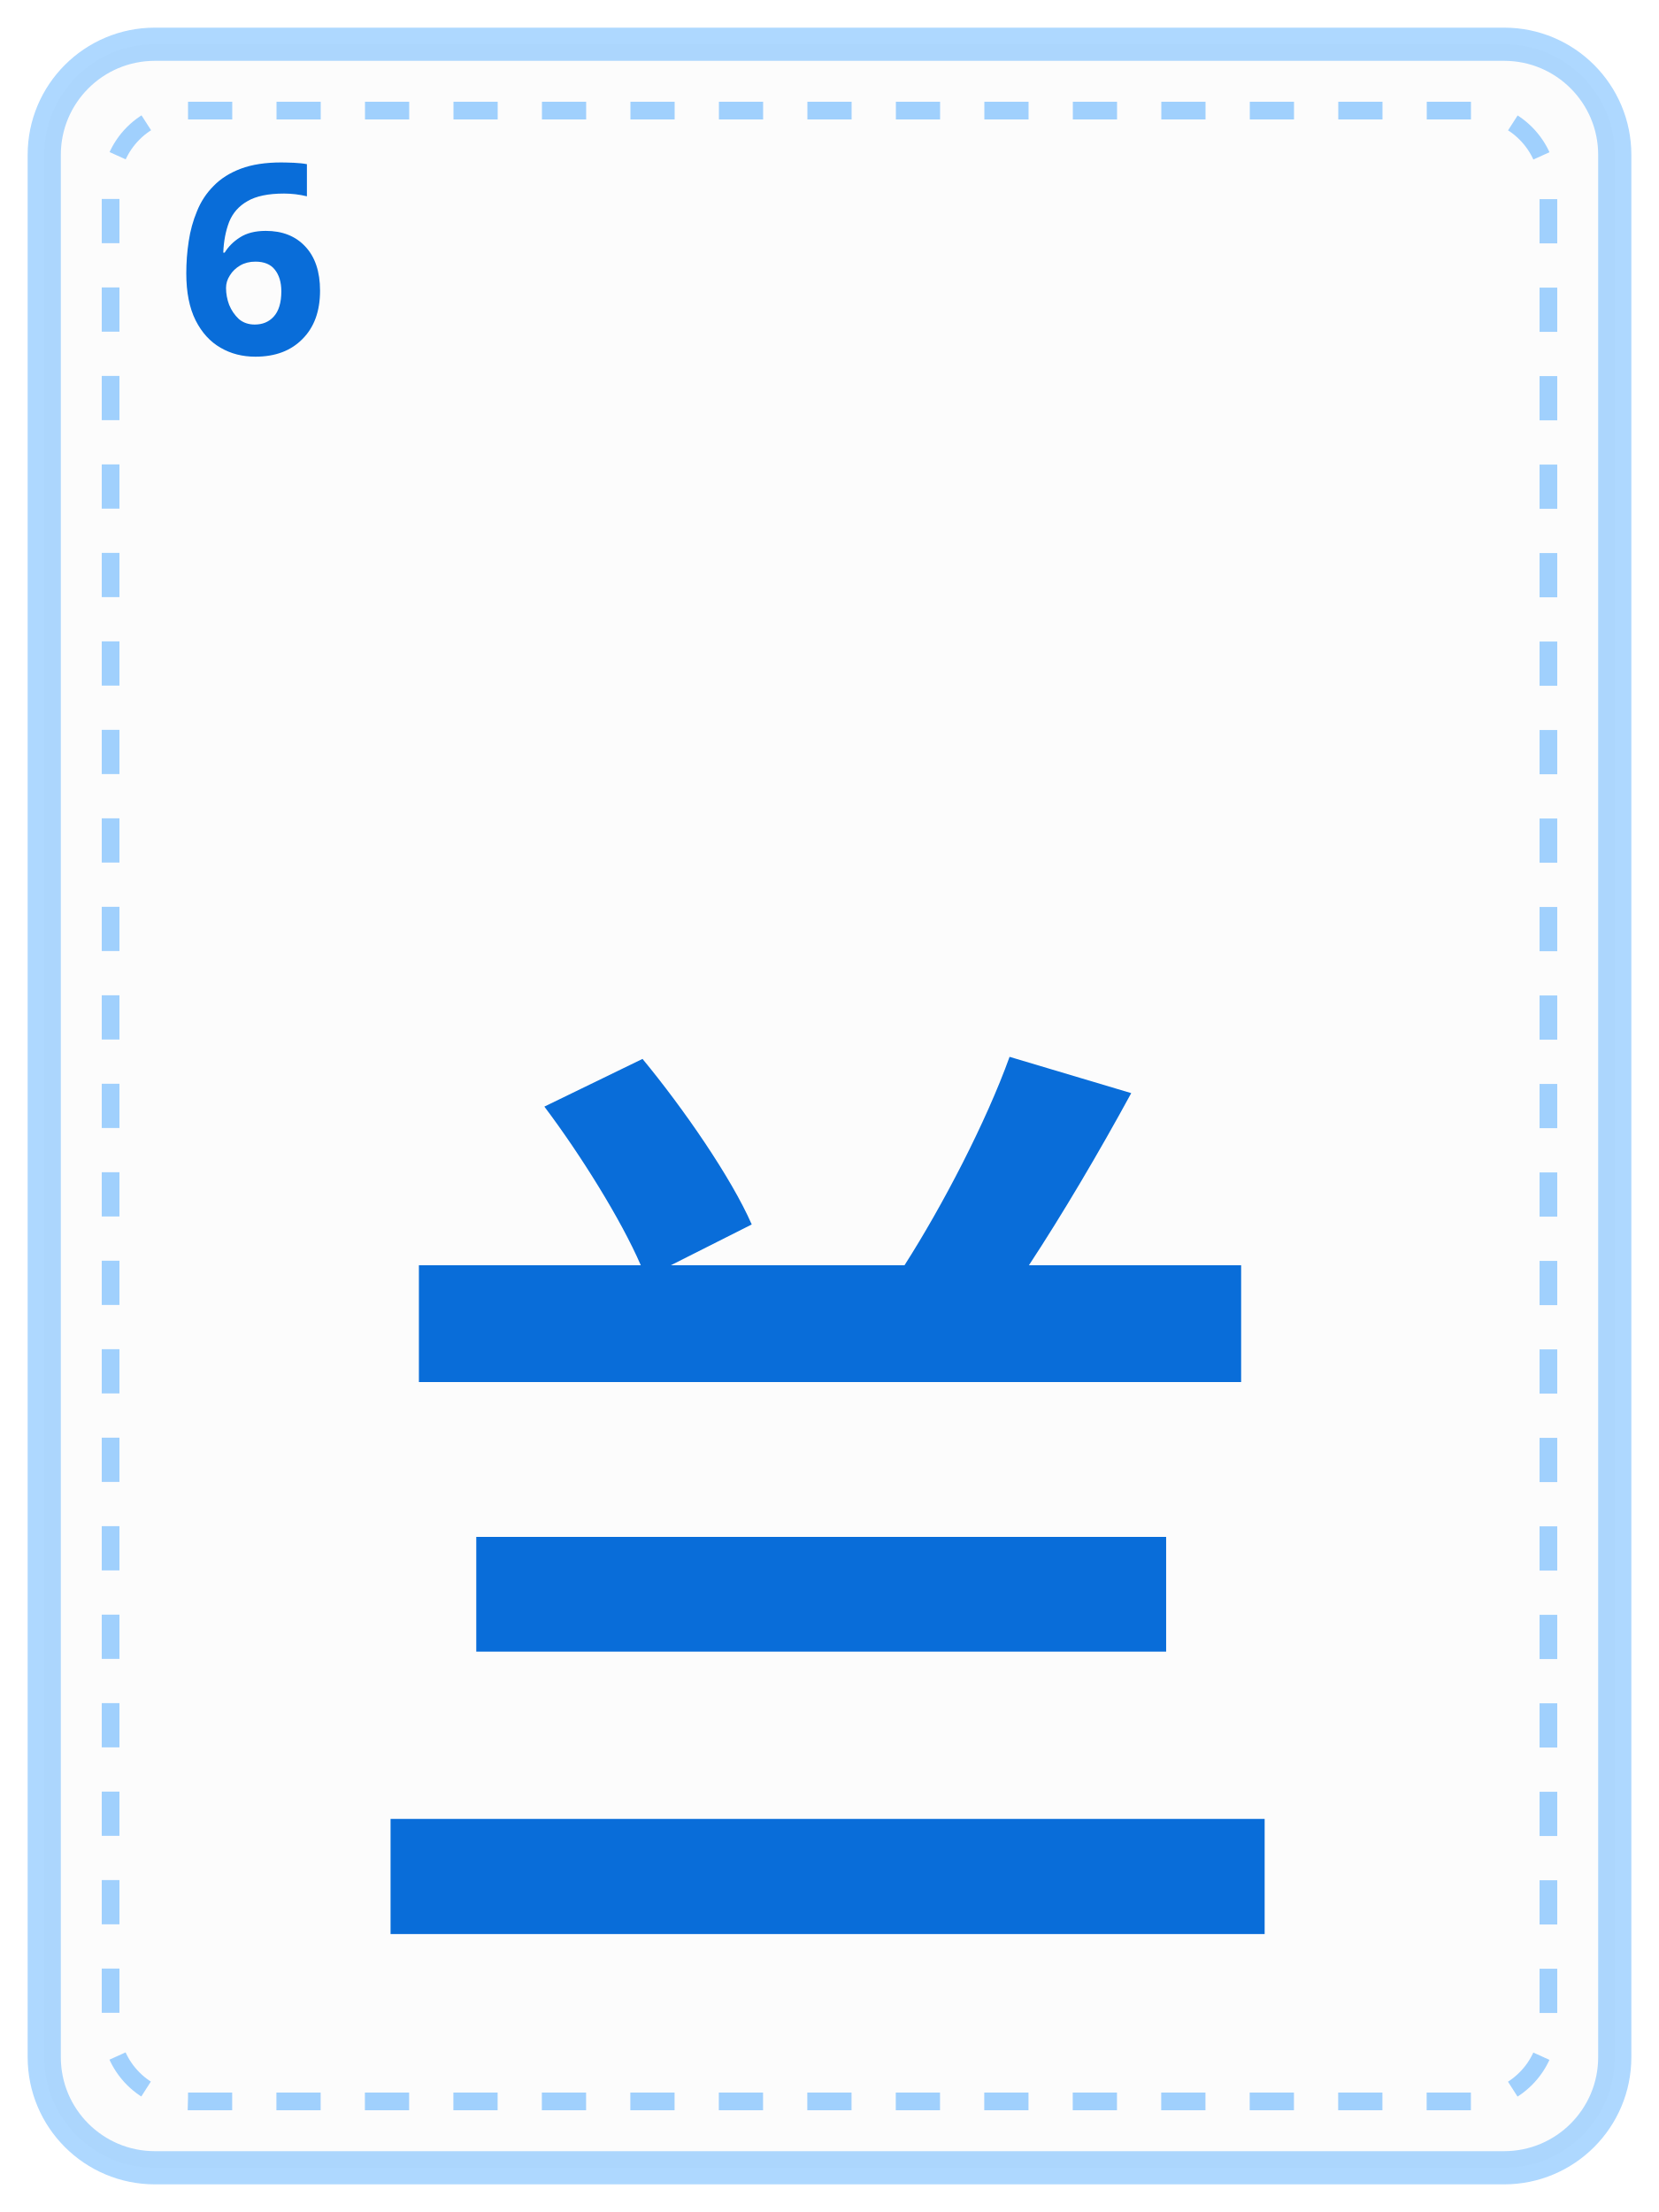
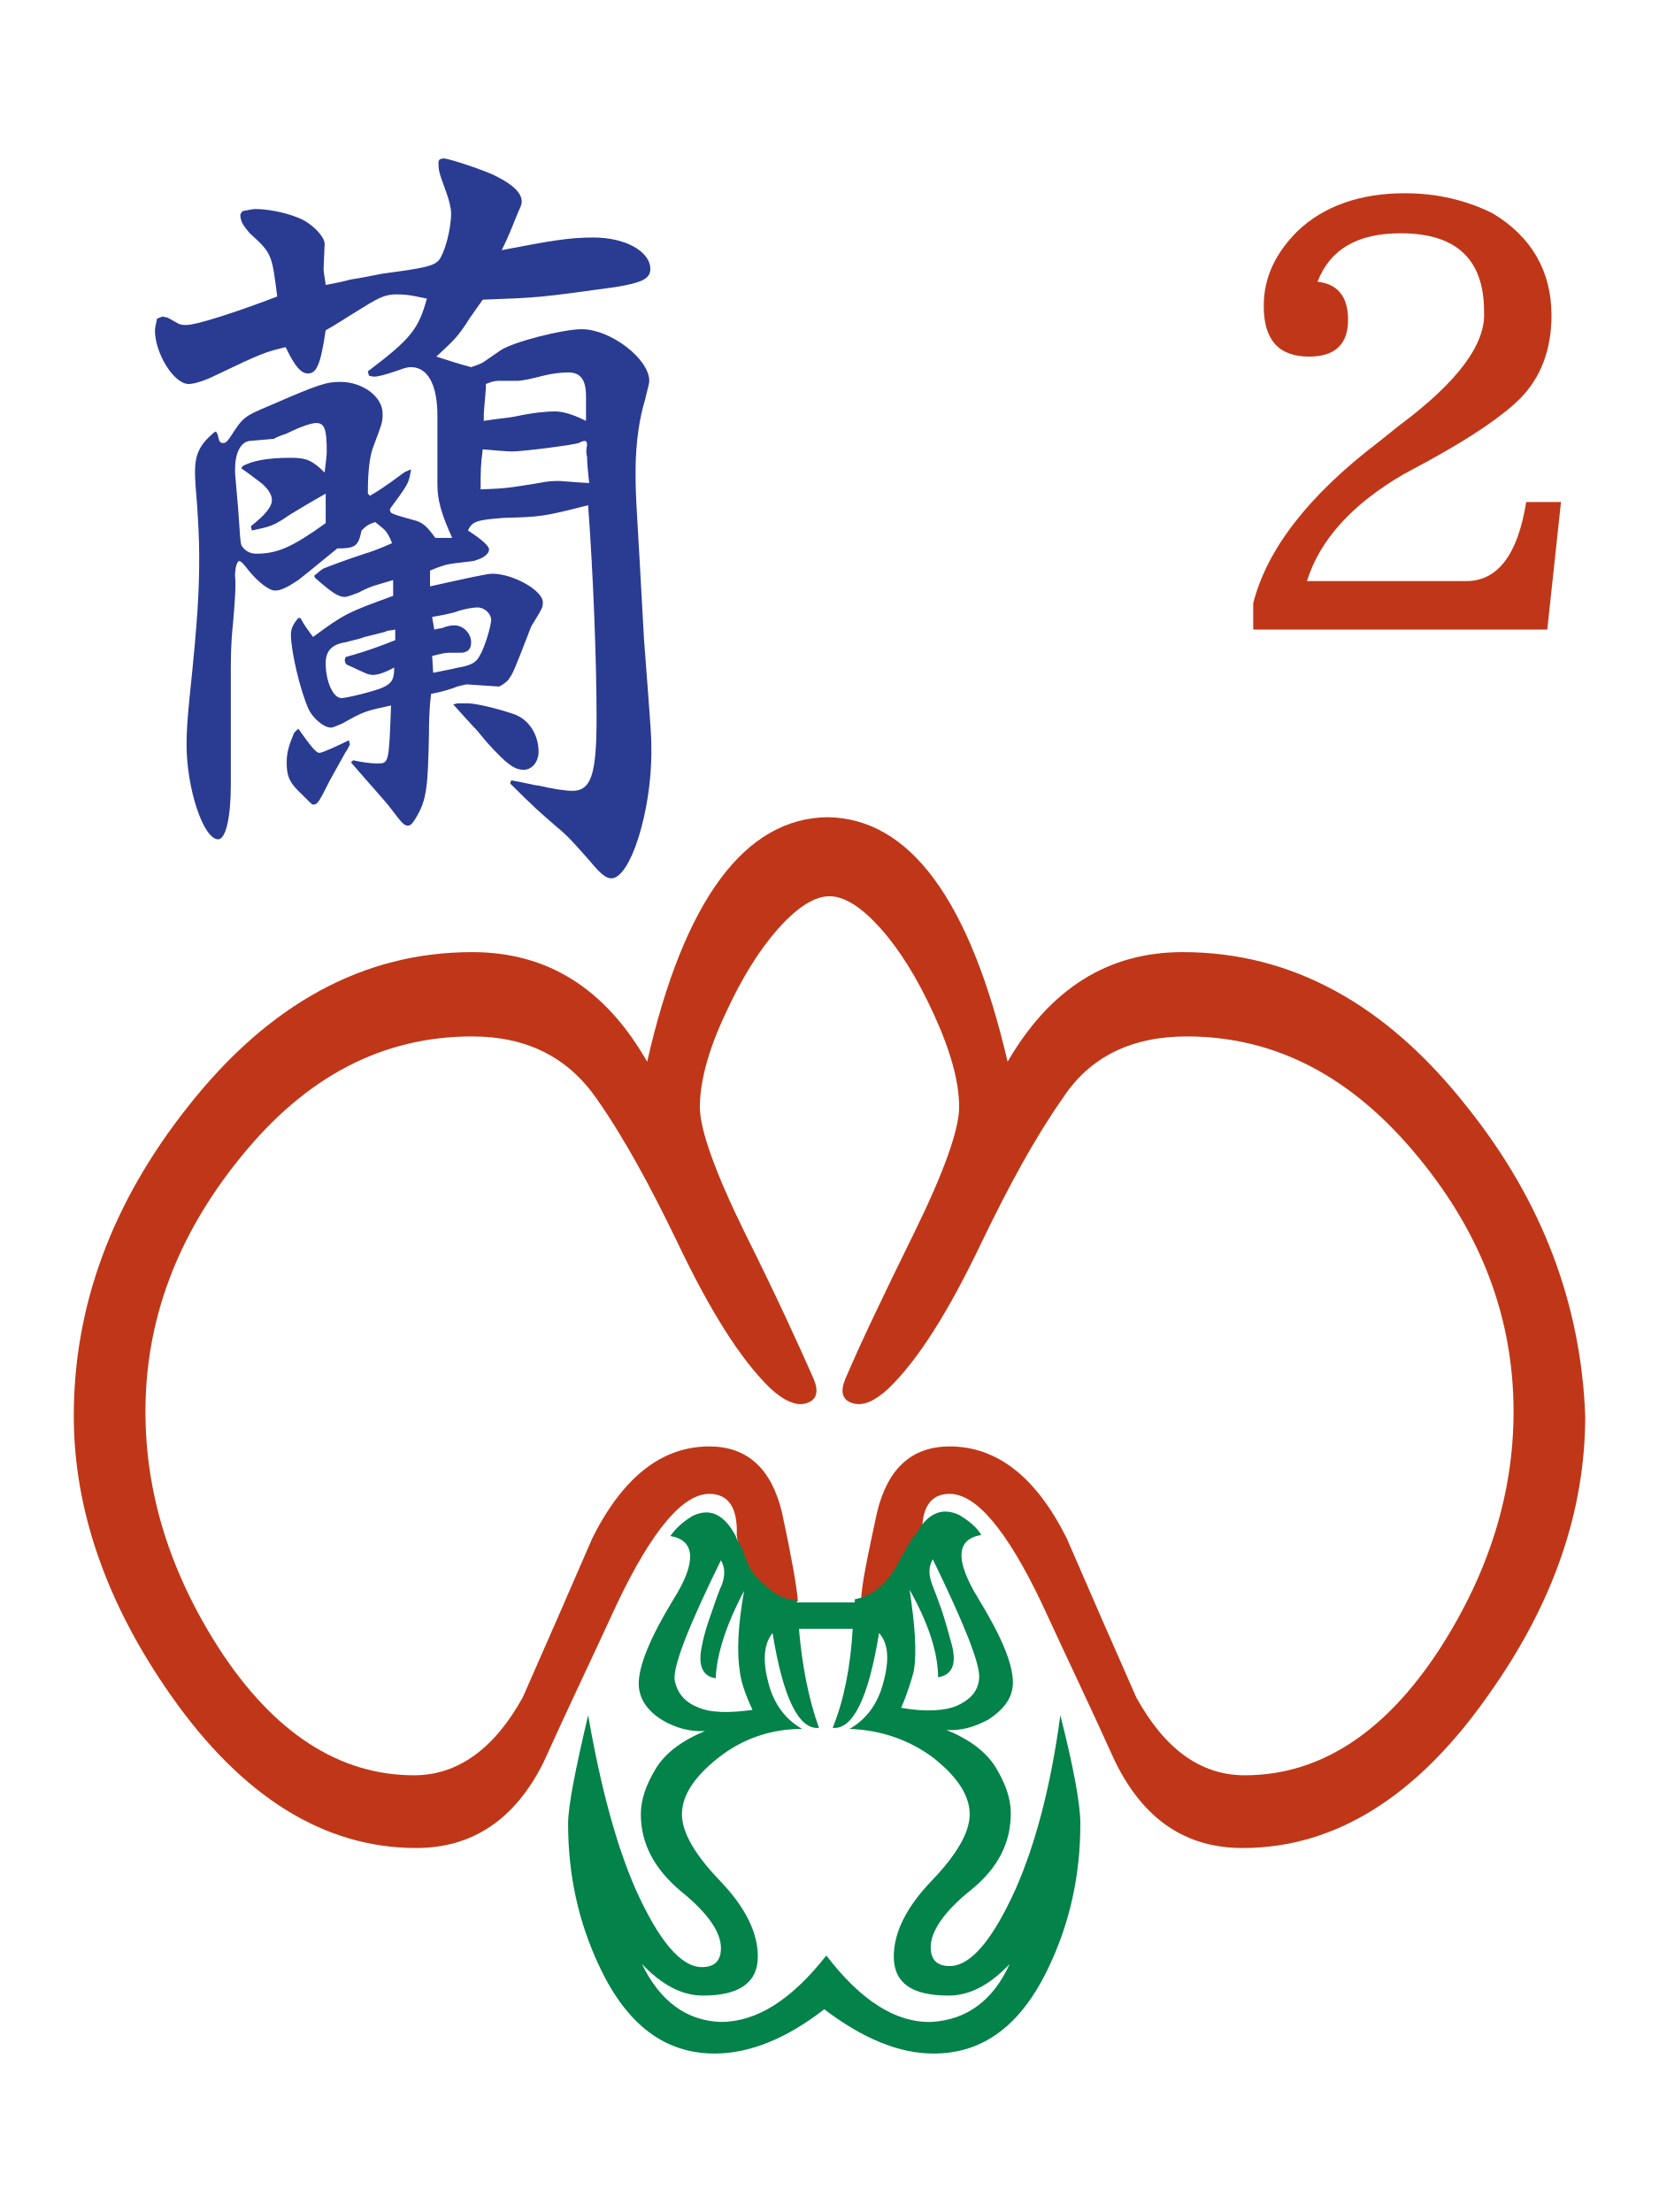
- <svg xmlns="http://www.w3.org/2000/svg" viewBox="0 0 75 100" width="75" height="100">
-   <rect x="2" y="2" width="71" height="96" rx="5" fill="#fcfcfc" stroke="#1890ff" stroke-width="1.5" stroke-opacity="0.35" />
-   <rect x="5" y="5" width="65" height="90" rx="3.5" fill="none" stroke="#1890ff" stroke-width="0.8" stroke-dasharray="2,2" stroke-opacity="0.4" />
-   <text x="8" y="16" font-family="'PingFang SC', 'Microsoft YaHei', 'SimSun', sans-serif" font-size="12" font-weight="bold" fill="#096dd9">6</text>
-   <text x="37.5" y="66" font-family="'STKaiti', 'KaiTi', 'SimSun', 'Microsoft YaHei', sans-serif" font-size="44" font-weight="900" text-anchor="middle" dominant-baseline="central" fill="#096dd9">兰</text>
+ <svg xmlns="http://www.w3.org/2000/svg" width="384" height="512" viewBox="-182.400 333.567 157.400 209.867">
+   <path fill="#2A3B92" d="M-167,363.6l0.5,0.1l0.9,0.5c0.3,0.2,0.6,0.2,0.9,0.2c0.9,0,4.4-1.1,8.6-2.7c-0.5-4-0.5-4.1-2.6-6 c-0.6-0.7-0.9-1.1-0.9-1.8l0.2-0.3c0.5-0.1,1-0.2,1.2-0.2c1.7,0,4,0.6,5,1.3c1,0.7,1.6,1.5,1.6,2l-0.1,2.4c0,0.3,0.1,0.7,0.2,1.5 c1.1-0.2,2-0.4,2.3-0.5c1.9-0.3,3.1-0.6,3.3-0.6c3.8-0.5,4.6-0.7,5.1-1.2c0.6-0.7,1.2-3,1.2-4.5c0-0.5-0.2-1.3-0.5-2.1 c-0.7-1.9-0.7-2-0.7-2.8l0.1-0.2c0.2-0.1,0.4-0.1,0.4-0.1c0.5,0,4.1,1.2,5,1.7c1.6,0.8,2.4,1.6,2.4,2.4c0,0.2-0.1,0.5-0.3,0.9 c-0.7,1.7-0.9,2.3-1.6,3.7c4.7-0.9,6.4-1.2,8.7-1.2c3,0,5.4,1.3,5.4,3c0,0.9-0.8,1.3-3.3,1.7c-7.2,1-7.2,1-12.6,1.2l-1.2,1.7 c-1.2,1.9-1.5,2.1-3.2,3.7c1.6,0.5,1.8,0.6,3.3,1c0.6-0.2,1.1-0.4,1.2-0.5l1.6-1.1c1.2-0.8,5.9-2,7.7-2c2.7,0,6.4,2.8,6.4,4.9 c0,0.3-0.2,0.9-0.4,1.8c-0.5,1.6-0.9,4-0.9,6.8s0.1,2.9,0.8,15.9c0.7,9.2,0.7,9.2,0.7,10.7c0,5.7-2,12-3.8,12c-0.5,0-1-0.4-2-1.6 c-1.6-1.8-2-2.3-3.2-3.3c-1.4-1.2-2.2-1.9-4.4-4.1l0.1-0.3c1.2,0.2,2.3,0.5,2.6,0.5c1.3,0.3,2.5,0.5,3.2,0.5 c1.8,0,2.3-1.6,2.3-6.9s-0.3-13.4-0.8-20.2c-4.3,1.1-4.5,1.1-8,1.2c-2.5,0.2-3,0.3-3.4,1.2c1.4,0.9,2,1.5,2,1.8 c0,0.4-0.5,0.8-1.2,1c-0.2,0.1-0.2,0.1-2,0.3c-0.8,0.1-1.2,0.2-2.4,0.7v1.5c3.6-0.8,5.4-1.2,5.9-1.2c2,0,4.8,1.6,4.8,2.7 c0,0.5,0,0.5-1.1,2.3c-1.7,4.4-1.7,4.4-2.2,5.1c-0.2,0.2-0.7,0.6-0.9,0.6l-3-0.2c-0.1,0-0.5,0.1-0.9,0.2 c-0.5,0.2-1.4,0.5-2.5,0.7c-0.2,1.6-0.2,3.1-0.2,3.7c-0.1,5.1-0.2,6.3-1.2,8c-0.3,0.5-0.5,0.8-0.8,0.8c-0.4,0-0.6-0.3-1.6-1.6 c-0.6-0.8-2-2.3-3.8-4.4l0.2-0.2c0.9,0.2,1.7,0.3,2.3,0.3c1.1,0,1.1,0,1.3-5.5c-2.3,0.5-2.5,0.5-4.6,1.7 c-0.5,0.2-0.9,0.4-1.1,0.4c-0.7,0-1.7-0.9-2.1-1.7c-0.9-2-1.7-5.7-1.7-7.1c0-0.6,0.2-1,0.7-1.6h0.2c0.5,0.9,0.7,1.1,1.2,1.8 c3-2.2,3.2-2.3,7.6-3.9v-1.5c-1.6,0.5-2,0.5-3.3,1.2c-0.6,0.2-1,0.4-1.3,0.4c-0.6,0-1.2-0.4-2.8-1.8l-0.1-0.2 c0.5-0.4,0.7-0.6,0.9-0.7c0.5-0.2,1.8-0.7,3.9-1.4c0.4-0.1,1.5-0.5,2.6-1c-0.5-1.2-0.6-1.2-1.6-2c-0.6,0.2-0.8,0.3-1.3,0.8 c-0.3,1.5-0.6,1.7-2.3,1.7c-1.6,1.3-2.3,1.9-3.7,3c-0.9,0.6-1.6,1-2.2,1s-1.7-0.9-2.5-1.9c-0.4-0.5-0.7-0.9-0.9-0.9 c-0.2,0-0.4,0.6-0.4,1.4c0.1,0.8,0,2.3-0.2,4.6c-0.2,1.8-0.2,3.3-0.2,4.4V408c0,3.2-0.5,5.2-1.2,5.2c-1.4,0-3-4.8-3-9 c0-1.2,0.1-2.7,0.3-4.6c0.8-7.6,0.9-10.2,0.9-13.3c0-1.6-0.1-3.3-0.2-4.8c-0.1-1.2-0.2-2.4-0.2-3.1c0-1.7,0.4-2.6,1.8-3.8 l0.2-0.1c0.1,0.2,0.2,0.4,0.2,0.5c0.1,0.5,0.2,0.6,0.5,0.6c0.2,0,0.4-0.2,0.6-0.5c1.3-2,1.3-2,3.9-3.1c4.6-2,5.3-2.2,6.6-2.2 c2.1,0,4,1.4,4,3c0,0.8,0,0.8-0.9,3.2c-0.3,0.8-0.5,2.1-0.5,4.4l0.2,0.2c0.9-0.5,1.7-1.1,2-1.3c0.7-0.5,1.2-0.9,1.4-1 c0.1,0,0.2-0.1,0.5-0.2c-0.2,1.2-0.2,1.3-1.6,3.2c-0.2,0.3-0.4,0.5-0.4,0.6c0,0.4,0.1,0.4,2.2,1c0.9,0.2,1.3,0.6,2.1,1.7h1.6 c-1-2.2-1.4-3.6-1.4-5V373c0-2.9-0.9-4.6-2.5-4.6c-0.5,0-0.9,0.2-1.5,0.4c-0.9,0.3-1.6,0.5-2,0.5c-0.1,0-0.2,0-0.5-0.1l-0.1-0.4 c4.1-3.1,4.8-4,5.6-6.9c-1.8-0.4-2.2-0.4-2.9-0.4c-0.9,0-1.5,0.2-3.1,1.2c-1.8,1.1-3,1.9-3.6,2.2c-0.5,3.4-0.9,4.1-1.7,4.1 c-0.6,0-1.2-0.6-2.1-2.5c-2,0.5-2.1,0.5-6.7,2.7c-1,0.5-2,0.8-2.5,0.8c-1.4,0-3.2-2.9-3.2-5.1c0-0.2,0.1-0.6,0.2-1.1L-167,363.6z M-151.5,380.4c-1.6,0.9-2.9,1.7-3.4,2c-1.6,1.1-1.8,1.1-3.6,1.5l-0.1-0.4c1.5-1.2,2-1.9,2-2.5c0-0.5-0.4-1.1-1-1.6 c-1.2-0.9-1.2-0.9-1.9-1.4l0.1-0.2c0.9-0.5,2.3-0.8,4.6-0.8c1.4,0,2,0.2,3.2,1.4c0.1-1,0.2-1.5,0.2-2c0-2.1-0.2-2.7-1-2.7 c-0.4,0-1.4,0.3-2.8,1c-0.6,0.2-1.1,0.4-1.2,0.5l-2.3,0.2c-0.9,0.1-1.4,1.2-1.4,2.7c0,0.4,0,0.4,0.3,3.8c0.2,3,0.2,3,0.3,3.4 c0.3,0.5,0.8,0.8,1.4,0.8c2,0,3.4-0.6,6.6-2.9V380.4z M-154.1,402.7c1.2,1.7,1.7,2.3,2,2.3s2-0.8,2.8-1.2l0.1,0.4 c-0.2,0.4-0.3,0.6-0.4,0.7l-1.5,2.7c-1.1,2.2-1.2,2.3-1.6,2.3c-0.1,0-0.1,0-1.4-1.3c-0.9-0.9-1.1-1.5-1.1-2.7 c0-0.9,0.2-1.6,0.7-2.8L-154.1,402.7z M-147.8,394c-0.5,0.2-1.1,0.3-1.8,0.5c-1.3,0.2-1.9,0.8-1.9,2c0,1.7,0.7,3.3,1.5,3.3 c0.5,0,3.3-0.7,3.9-1c0.9-0.4,1.1-0.8,1.1-1.9c-0.9,0.5-1.6,0.7-2,0.7c-0.5,0-0.8-0.2-2.1-0.8c-0.5-0.2-0.5-0.2-0.6-0.6l0.1-0.3 c2.2-0.6,3.7-1.2,4.7-1.6v-1c-0.5,0.1-0.9,0.1-0.9,0.2L-147.8,394z M-141.3,397.4c1-0.2,2-0.4,2.4-0.5c1.2-0.2,1.7-0.5,2-1.1 c0.5-0.8,1.1-2.9,1.1-3.4c0-0.6-0.6-1.2-1.3-1.2c-0.4,0-1,0.1-1.7,0.3c-0.5,0.2-1.4,0.4-2.6,0.6l0.2,1.2c0.3-0.1,0.7-0.1,0.9-0.2 c0.5-0.2,0.9-0.2,1-0.2c0.9,0,1.6,0.8,1.6,1.6c0,0.5-0.2,0.8-0.5,0.9c-0.2,0.1-0.2,0.1-1.6,0.1c-0.5,0-0.7,0.1-1.6,0.3 L-141.3,397.4z M-139,400.3h1c0.8,0,2.8,0.5,4.3,1c1.5,0.5,2.4,2,2.4,3.6c0,0.9-0.6,1.7-1.4,1.7c-0.9,0-1.6-0.5-3.5-2.6l-1-1.2 c-0.5-0.5-1.2-1.3-2.2-2.4L-139,400.3z M-126.7,375.8c0-0.3-0.1-0.4-0.2-0.4c-0.2,0-0.4,0.1-0.6,0.2c-0.6,0.2-5.3,0.8-6.3,0.8 c-0.6,0-1.5-0.1-2.8-0.2c-0.2,1.6-0.2,1.9-0.2,3.8c2.4-0.1,2.4-0.1,5.5-0.6c0.9-0.2,1.5-0.2,2-0.2c0.2,0,1.1,0.1,2.8,0.2 c-0.1-1.1-0.2-1.7-0.2-2.5C-126.8,376.6-126.8,376.2-126.7,375.8L-126.7,375.8z M-136.5,373.5c1.2-0.2,2.4-0.3,2.9-0.4 c1.8-0.4,3.2-0.5,3.8-0.5c0.7,0,1.6,0.2,3,0.9v-2.3c0-1.6-0.5-2.3-1.7-2.3c-0.6,0-1.5,0.1-2.3,0.3c-1.2,0.3-2,0.5-2.6,0.5h-1.7 c-0.4,0-0.7,0.1-1.2,0.3v0.4c-0.2,2.3-0.2,2.3-0.2,2.7V373.5z" />
+   <path fill="#BF3718" d="M-43.2,438.6c-7.7-9.8-16.7-14.7-27-14.7c-7.1,0-12.6,3.5-16.6,10.4c-3.6-15.4-9.3-23.1-17.1-23.2 c-7.8,0.1-13.6,7.8-17.1,23.2c-4-7-9.5-10.4-16.6-10.4c-10.3,0-19.3,4.9-27,14.7c-7.2,9.1-10.8,18.9-10.8,29.3 c0,8.9,3.1,17.8,9.2,26.5c6.8,9.7,14.6,14.5,23.3,14.5c5.3,0,9.4-2.7,12.1-8.2c2.3-5.1,4.7-10.1,7-15.1c3.3-6.9,6.2-10.3,8.7-10.3 c1.8,0,2.7,1.3,2.6,3.9c0.4,3.1,1,4.5,2.3,5.1c0.6,0.3,0.5,1.3,0.7,2c0.7-0.5,1.6-0.8,2.7-0.8c0,0,0.1,0,0.1,0 c-0.1-1.4-0.6-4.2-1.5-8.4c-1-4.2-3.3-6.3-6.9-6.3c-4.5,0-8.2,2.9-11.1,8.7c-2.2,5.1-4.4,10.1-6.6,15.1c-2.7,4.9-6.2,7.4-10.3,7.4 c-7.1,0-13.3-4-18.5-12c-4.7-7.3-7-14.8-7-22.5c0-8.7,3-16.7,9-24.1c6.2-7.7,13.5-11.5,22-11.5c5.2,0,9.1,2,11.8,5.9 c2.6,3.7,5.1,8.3,7.7,13.7c3.1,6.5,6,11.1,8.8,13.8c1.3,1.2,2.5,1.7,3.4,1.4c1-0.3,1.2-1.1,0.7-2.3c-1.5-3.4-3.6-8-6.5-13.8 c-2.9-5.9-4.3-9.9-4.3-12c0-2.4,0.8-5.4,2.4-8.8c1.6-3.5,3.3-6.2,5.1-8.2c1.8-2,3.4-3,4.8-3c1.4,0,3,1,4.8,3 c1.8,2,3.5,4.7,5.1,8.2c1.6,3.5,2.4,6.4,2.4,8.8c0,2.1-1.4,6.1-4.3,12c-2.9,5.9-5.1,10.5-6.5,13.8c-0.5,1.2-0.3,2,0.7,2.3 c1,0.3,2.1-0.2,3.4-1.4c2.8-2.7,5.7-7.3,8.8-13.8c2.6-5.4,5.1-10,7.7-13.7c2.6-4,6.6-5.9,11.8-5.9c8.4,0,15.7,3.8,22,11.5 c6,7.3,9,15.3,9,24.1c0,7.7-2.3,15.2-7,22.5c-5.2,8-11.4,12-18.5,12c-4.2,0-7.6-2.5-10.3-7.4c-2.2-5-4.4-10-6.6-15.1 c-2.9-5.8-6.6-8.7-11.1-8.7c-3.6,0-5.9,2.1-6.9,6.3c-0.9,4.2-1.5,7-1.5,8.4c1.2,0,2.2,0.4,3,1c0,0,0.1-1.5,0.5-1.7 c0.7-0.3,1.8-3.4,2.3-5.6c-0.1-2.6,0.8-3.9,2.6-3.9c2.5,0,5.4,3.4,8.7,10.3c2.3,5,4.7,10,7,15.1c2.7,5.5,6.7,8.2,12.1,8.2 c8.7,0,16.5-4.8,23.3-14.5c6.2-8.7,9.2-17.5,9.2-26.5C-32.4,457.4-36,447.6-43.2,438.6z" />
+   <path fill="#BF3718" d="M-49.6,373.9l-2,1.6c-6.7,5.1-10.6,10.2-11.9,15.3v2.5h27.9l1.3-12.1h-3.3c-0.8,5-2.7,7.5-5.7,7.5h-15.1 c1.2-3.9,4.3-7.3,9.1-10.1l2.4-1.3c4.2-2.3,7.1-4.3,8.7-5.9c2-2,3-4.7,3-7.9c0-4.2-1.9-7.5-5.6-9.7c-2.4-1.2-5.2-1.9-8.3-1.9 c-4.2,0-7.7,1.2-10.2,3.6c-2.1,2.1-3.2,4.4-3.2,7.1c0,3.2,1.4,4.8,4.3,4.8c2.5,0,3.7-1.2,3.7-3.5c0-2.2-1-3.4-2.9-3.6 c1.2-3.1,3.8-4.6,7.9-4.6c5.3,0,7.9,2.5,7.9,7.4C-41.4,366.2-44.1,369.8-49.6,373.9z" />
+   <path fill="#038249" d="M-86,512.7c-2.2,4.9-4.3,7.4-6.3,7.4c-1.2,0-1.8-0.6-1.8-1.8c0-1.5,1.3-3.4,3.8-5.4c2.6-2.1,3.8-4.5,3.8-7.3 c0-1.4-0.5-2.8-1.4-4.3c-0.9-1.5-2.5-2.7-4.7-3.6c1.4,0.1,2.7-0.3,4-1c1.5-1,2.3-2.1,2.3-3.5c0-1.8-1.1-4.4-3.3-8 c-2.2-3.6-2.1-5.6,0.3-6c-0.4-0.7-1.1-1.3-2.1-1.9c-1.7-0.8-3.1-0.1-4.2,2c0-0.1-0.4,0.4-0.6,0.7c0.1-0.2,0.2-0.3,0.4-0.5 c-0.4,0.5-0.6,1.1-1,1.6c-0.9,2-2.3,3.8-4.5,4.2c0,0,0,0,0,0c0,0.1,0,0.2,0,0.3h-5.5c0-0.1,0-0.2,0-0.2c-0.2,0-0.5-0.1-0.7-0.1 c-1-0.2-1.8-0.8-2.5-1.5c-0.6-0.5-1.2-1.2-1.5-2c-0.2-0.4-0.3-0.8-0.4-1.1c-0.1-0.2-0.2-0.4-0.3-0.6c-0.2-0.3-0.3-0.5-0.4-0.8 c-1.1-2.1-2.5-2.7-4.1-1.9c-1,0.6-1.6,1.2-2.1,1.9c2.4,0.4,2.5,2.5,0.3,6c-2.2,3.6-3.3,6.3-3.3,8c0,1.4,0.8,2.6,2.3,3.5 c1.2,0.7,2.6,1.1,4,1c-2.2,0.9-3.8,2.1-4.7,3.6c-0.9,1.5-1.4,2.9-1.4,4.3c0,2.8,1.3,5.2,3.8,7.3c2.6,2.1,3.8,3.9,3.8,5.4 c0,1.2-0.6,1.8-1.8,1.8c-2,0-4.1-2.5-6.3-7.4c-1.8-4.1-3.3-9.6-4.5-16.5c-1.2,5.1-1.9,8.6-1.9,10.3c0,4.9,1,9.4,3,13.6 c2.6,5.5,6.2,8.2,10.9,8.2c3.3,0,6.8-1.4,10.4-4.2c3.7,2.8,7.1,4.2,10.4,4.2c4.7,0,8.3-2.7,10.9-8.2c2-4.2,3-8.7,3-13.6 c0-1.8-0.6-5.2-1.9-10.3C-82.7,503.1-84.2,508.6-86,512.7z M-95.7,492.1c0.3-1.8,0.1-4.4-0.4-7.7c1.8,3.2,2.7,6,2.7,8.3 c1.3-0.2,1.8-1.2,1.3-3.1c-0.3-1.1-0.6-2.2-1-3.4c-0.4-1.1-0.7-1.9-0.9-2.4c-0.3-0.9-0.3-1.6,0.1-2.3c3,6.2,4.5,9.9,4.4,11.3 c-0.1,1.2-0.8,2-2.1,2.6c-1.2,0.5-3,0.6-5.3,0.2C-96.3,494.2-95.9,492.9-95.7,492.1z M-116.3,495.5c-1.2-0.5-1.9-1.4-2.1-2.6 c-0.1-1.4,1.4-5.2,4.4-11.3c0.4,0.7,0.4,1.4,0.1,2.3c-0.2,0.4-0.5,1.2-0.9,2.4c-0.4,1.1-0.8,2.3-1,3.4c-0.4,1.8,0,2.9,1.3,3.1 c0.1-2.3,1-5.1,2.7-8.3c-0.6,3.3-0.7,5.9-0.4,7.7c0.1,0.9,0.5,2.1,1.2,3.6C-113.3,496.1-115,496.1-116.3,495.5z M-94,525.4 c-3.4,0.1-6.7-2-10-6.3c-3.3,4.2-6.6,6.3-10,6.3c-3.3-0.1-5.8-2-7.5-5.5c1.9,2,3.8,3,5.8,3c3.4,0,5.2-1.2,5.2-3.7 c0-2.3-1.2-4.7-3.6-7.2s-3.6-4.6-3.6-6.3c0-1.8,1.2-3.6,3.5-5.4c2.3-1.8,5-2.7,7.9-2.7c-1.4-0.8-2.4-2-3-3.7 c-0.8-2.5-0.7-4.3,0.2-5.4c1,6.2,2.5,9.2,4.4,9c-1-2.8-1.6-5.9-1.9-9.4h5.1c-0.2,3.5-0.8,6.7-1.9,9.4c1.9,0.2,3.4-2.8,4.4-9 c1,1.1,1,2.9,0.2,5.4c-0.6,1.7-1.6,2.9-3,3.7c2.9,0.1,5.6,1,7.9,2.7c2.3,1.8,3.5,3.6,3.5,5.4c0,1.7-1.2,3.8-3.6,6.3 s-3.6,4.9-3.6,7.2c0,2.5,1.7,3.7,5.2,3.7c2,0,3.9-1,5.8-3C-88.2,523.4-90.7,525.2-94,525.4z" />
</svg>
